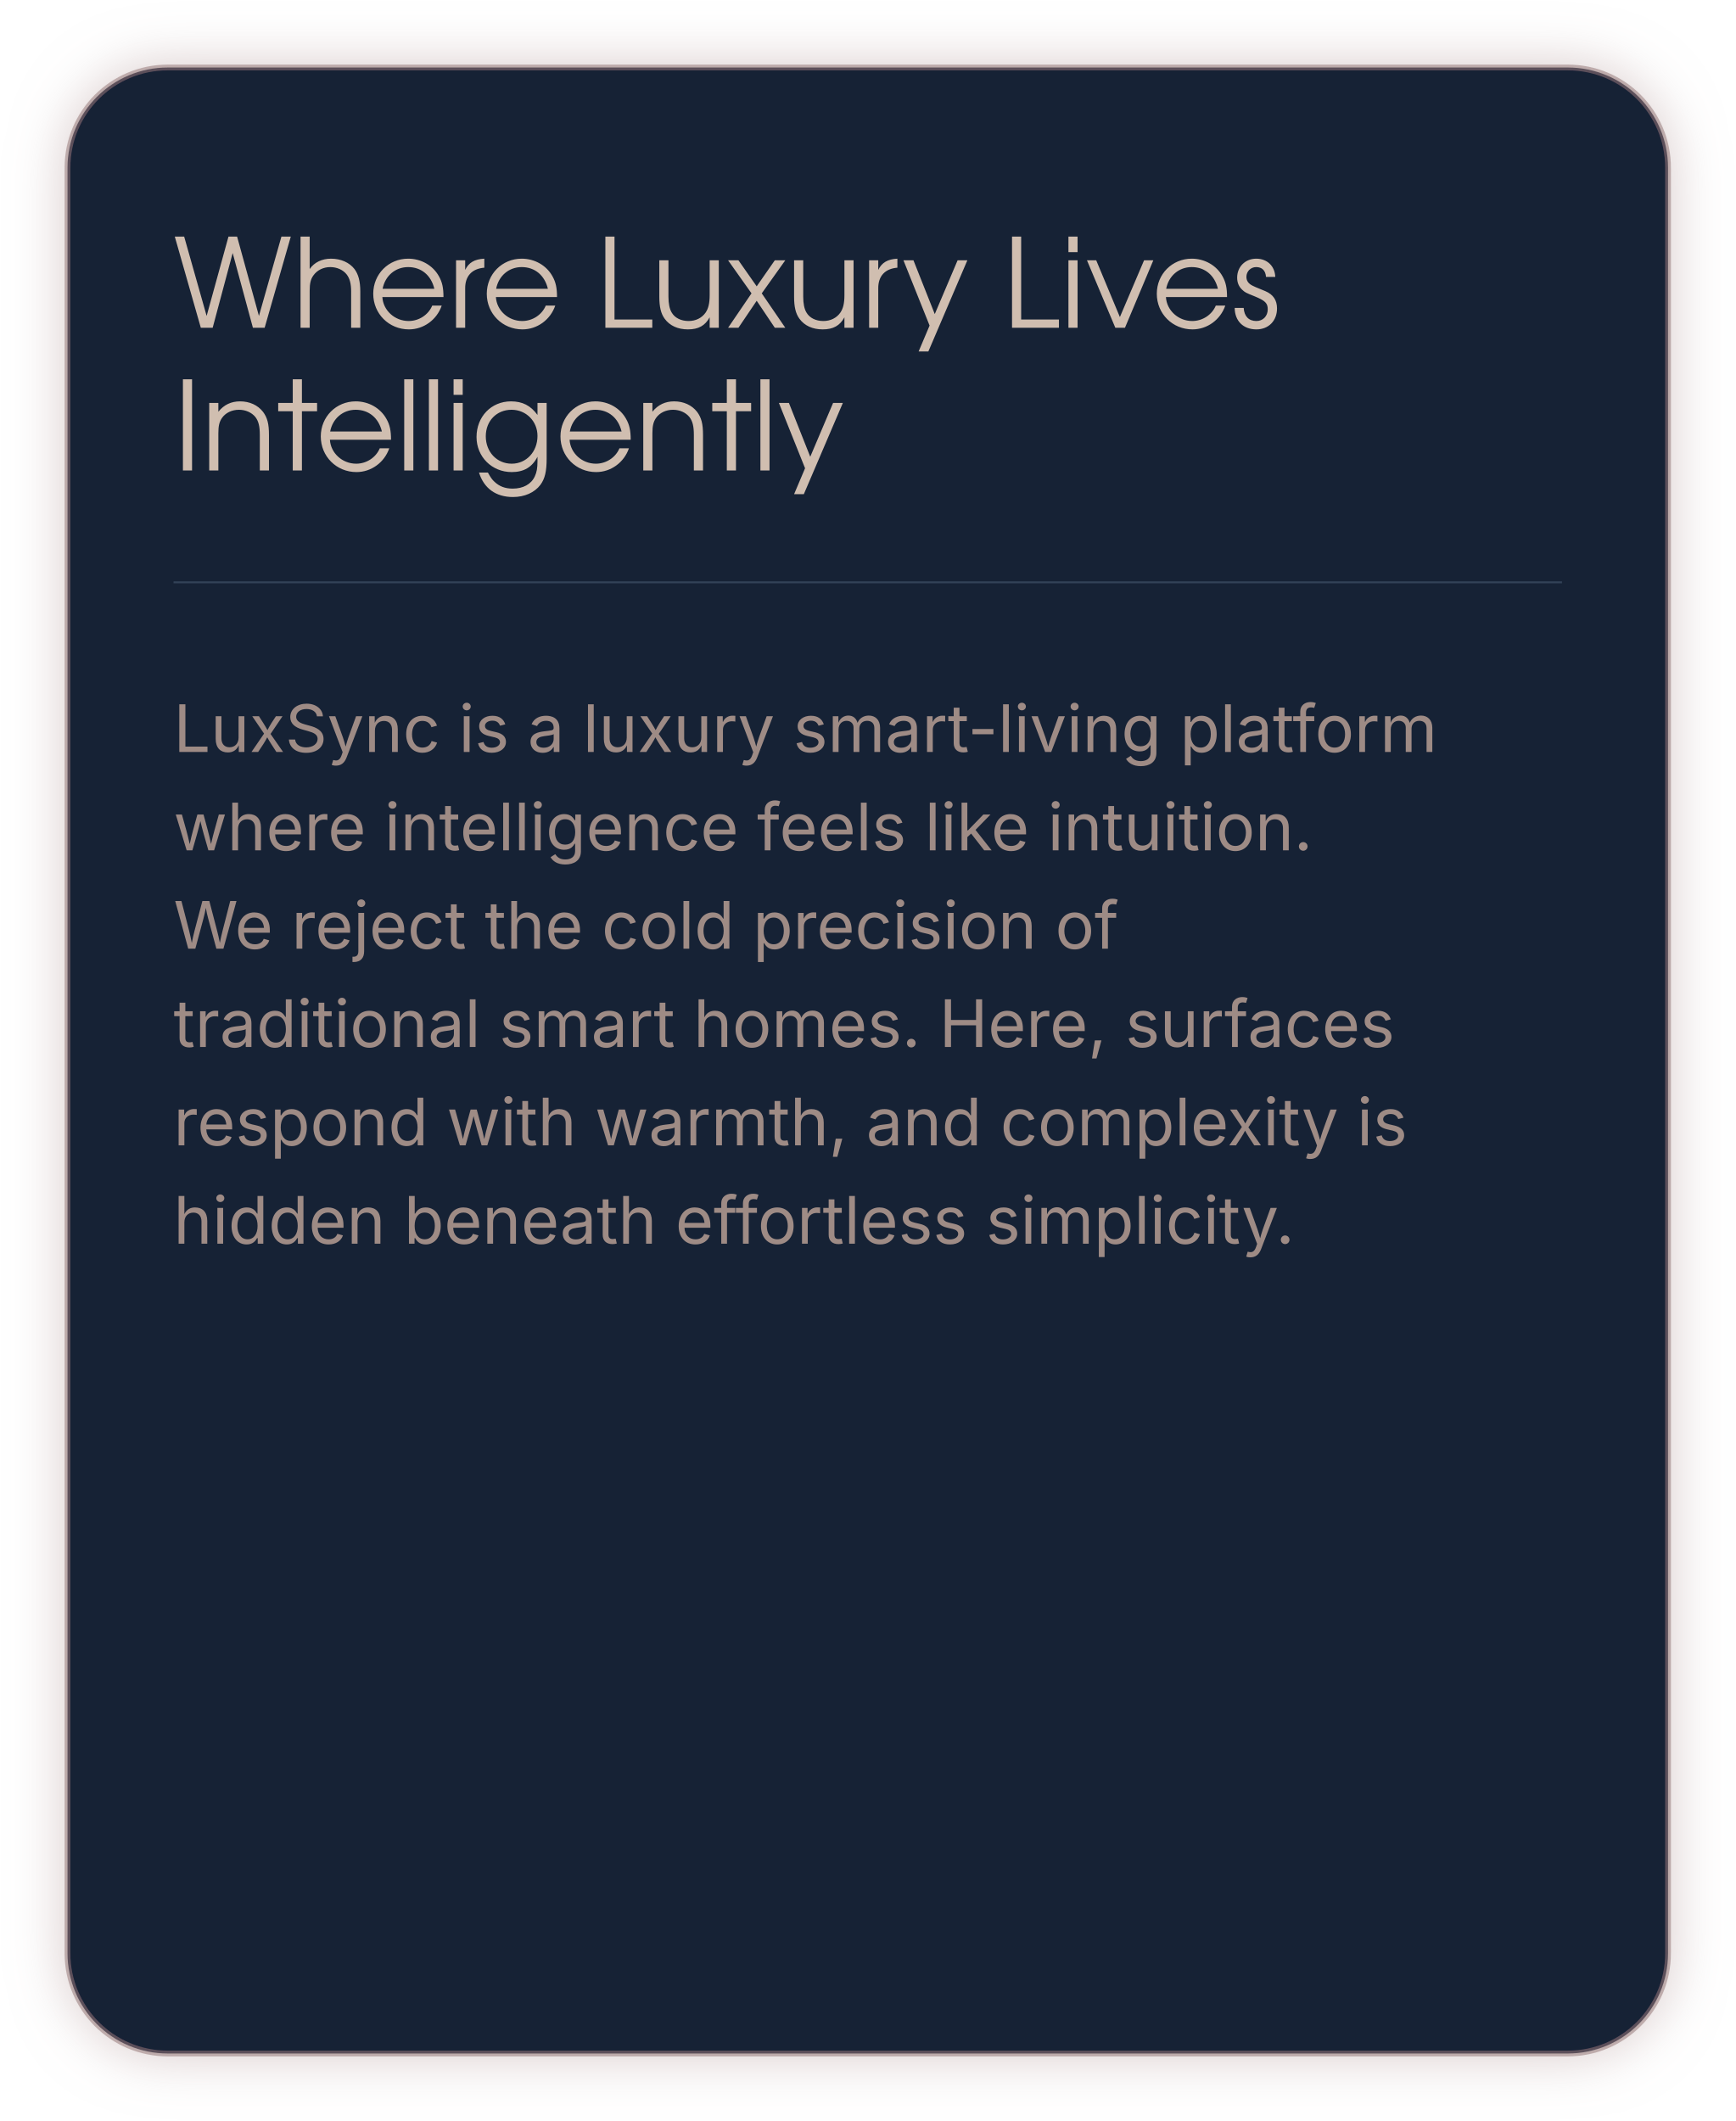
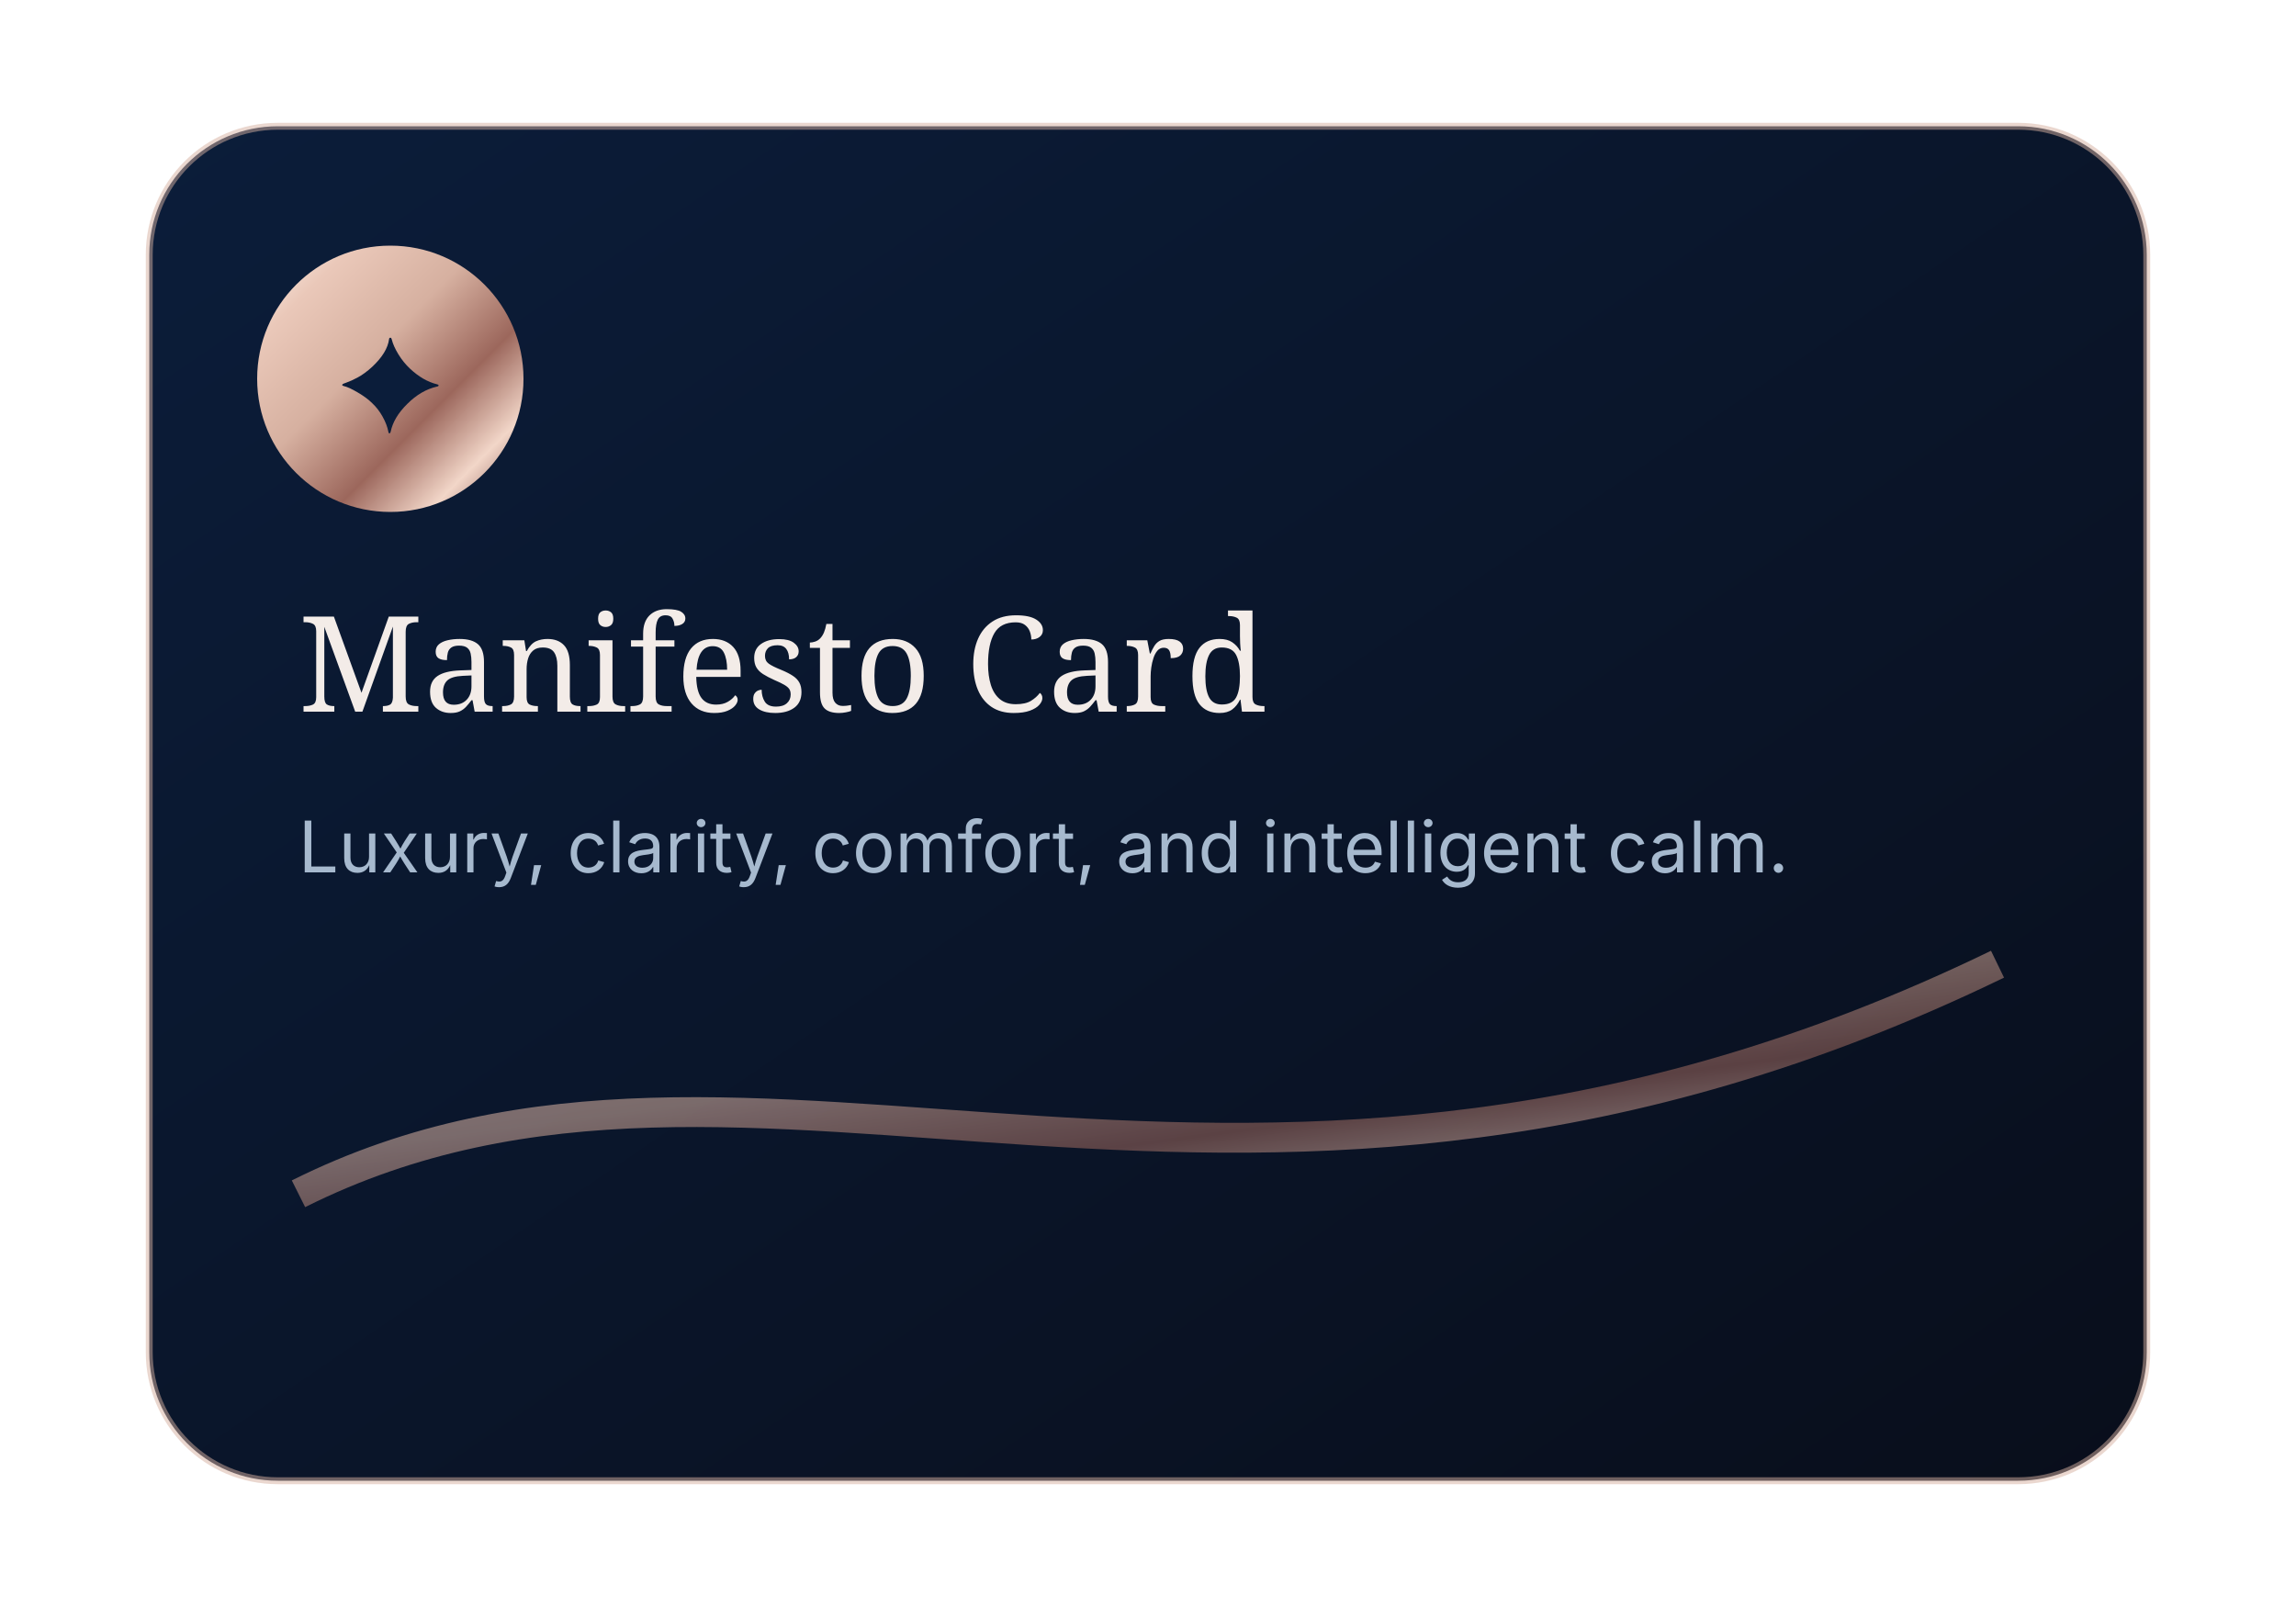
- <svg xmlns="http://www.w3.org/2000/svg" width="900" height="1100" viewBox="0 0 900 1100" role="img" aria-label="LuxSync manifesto">
+ <svg xmlns="http://www.w3.org/2000/svg" width="1000" height="700" viewBox="0 0 1000 700" role="img" aria-label="LuxSync graphic">
  <defs>
-     <linearGradient id="bg" x1="0" y1="0" x2="1" y2="1">
-       <stop stop-color="#0D1526" />
-       <stop offset="1" stop-color="#172036" />
+     <linearGradient id="n" x1="0" y1="0" x2="1" y2="1">
+       <stop stop-color="#0B1D3A" />
+       <stop offset="1" stop-color="#090E1B" />
    </linearGradient>
-     <linearGradient id="navyDrift" x1="0" y1="0" x2="0" y2="1">
-       <stop stop-color="#0D1526" />
-       <stop offset="1" stop-color="#172036" />
+     <linearGradient id="m" x1="0" y1="0" x2="1" y2="1">
+       <stop stop-color="#FFF2EA" />
+       <stop offset=".18" stop-color="#EAC8B9" />
+       <stop offset=".42" stop-color="#D6B0A0" />
+       <stop offset=".64" stop-color="#9C675C" />
+       <stop offset=".82" stop-color="#F2D6C8" />
+       <stop offset="1" stop-color="#7D4E49" />
    </linearGradient>
-     <linearGradient id="warmVeil" x1="0" y1="1" x2="0" y2="0">
-       <stop stop-color="#D0BEB0" stop-opacity=".72" />
-       <stop offset="1" stop-color="#D0BEB0" stop-opacity="0" />
+     <linearGradient id="b" x1="0" y1="0" x2="1" y2="1">
+       <stop stop-color="#F4FAFF" />
+       <stop offset=".45" stop-color="#D7E8FF" />
+       <stop offset="1" stop-color="#A6B9CE" />
    </linearGradient>
-     <linearGradient id="lavenderMist" x1="0" y1="0" x2="1" y2="1">
-       <stop stop-color="#7B96B2" stop-opacity=".55" />
-       <stop offset="1" stop-color="#7B96B2" stop-opacity="0" />
-     </linearGradient>
-     <radialGradient id="roseDrift">
-       <stop stop-color="#967878" stop-opacity=".85" />
-       <stop offset="1" stop-color="#967878" stop-opacity="0" />
+     <radialGradient id="w">
+       <stop stop-color="#F9E3D7" stop-opacity=".95" />
+       <stop offset=".45" stop-color="#E7A27D" stop-opacity=".45" />
+       <stop offset="1" stop-color="#E7A27D" stop-opacity="0" />
    </radialGradient>
-     <radialGradient id="softLight">
-       <stop stop-color="#D0BEB0" />
-       <stop offset=".32" stop-color="#967878" stop-opacity=".7" />
-       <stop offset="1" stop-color="#967878" stop-opacity="0" />
-     </radialGradient>
-     <filter id="roseGlow" x="-80%" y="-80%" width="260%" height="260%">
-       <feGaussianBlur stdDeviation="14" result="b" />
-       <feColorMatrix in="b" values="0 0 0 0 .588 0 0 0 0 .471 0 0 0 0 .471 0 0 0 .75 0" />
+     <filter id="g" x="-70%" y="-70%" width="240%" height="240%">
+       <feGaussianBlur stdDeviation="13" result="q" />
      <feMerge>
-         <feMergeNode />
+         <feMergeNode in="q" />
        <feMergeNode in="SourceGraphic" />
      </feMerge>
    </filter>
-     <filter id="steelGlow" x="-80%" y="-80%" width="260%" height="260%">
-       <feGaussianBlur stdDeviation="10" result="b" />
-       <feColorMatrix in="b" values="0 0 0 0 .482 0 0 0 0 .588 0 0 0 0 .698 0 0 0 .7 0" />
-       <feMerge>
-         <feMergeNode />
-         <feMergeNode in="SourceGraphic" />
-       </feMerge>
-     </filter>
-     <filter id="shadow" x="-30%" y="-30%" width="160%" height="160%">
-       <feDropShadow dx="0" dy="14" stdDeviation="18" flood-color="#0D1526" flood-opacity=".6" />
-     </filter>
-     <filter id="suedeNoise" x="0" y="0" width="100%" height="100%">
-       <feTurbulence baseFrequency=".7" numOctaves="4" seed="23" type="fractalNoise" result="n" />
-       <feColorMatrix in="n" type="saturate" values="0" result="g" />
-       <feComponentTransfer in="g">
-         <feFuncA type="table" tableValues="0 .15" />
-       </feComponentTransfer>
-       <feBlend in="SourceGraphic" mode="soft-light" />
-     </filter>
-     <style>
-       .display{font-family:'Manrope','URW Gothic','DejaVu Sans',sans-serif}
-       .body{font-family:Inter,'DejaVu Sans',sans-serif}
-       .mono{font-family:Consolas,'DejaVu Sans Mono',monospace}
-       .line{fill:none;stroke:#967878;stroke-width:18;stroke-linecap:round;stroke-linejoin:round}
-       .line2{fill:none;stroke:#D0BEB0;stroke-width:12;stroke-linecap:round;stroke-linejoin:round}
-       .soft{fill:#172036;stroke:#967878;stroke-opacity:.55;stroke-width:3}
-     </style>
  </defs>
-   <rect x="35" y="35" width="830" height="1030" rx="52" fill="#172036" stroke="#967878" stroke-opacity=".55" stroke-width="3" filter="url(#roseGlow)" />
-   <text x="90" y="170" class="display" font-size="64" fill="#D0BEB0">Where Luxury Lives</text>
-   <text x="90" y="244" class="display" font-size="64" fill="#D0BEB0">Intelligently</text>
-   <line x1="90" y1="302" x2="810" y2="302" stroke="#7B96B2" opacity=".28" />
-   <text x="90" y="390" class="body" font-size="34" fill="#9E8B85" text-anchor="start" font-weight="400">LuxSync is a luxury smart-living platform</text>
-   <text x="90" y="441" class="body" font-size="34" fill="#9E8B85" text-anchor="start" font-weight="400">where intelligence feels like intuition.</text>
-   <text x="90" y="492" class="body" font-size="34" fill="#9E8B85" text-anchor="start" font-weight="400">We reject the cold precision of</text>
-   <text x="90" y="543" class="body" font-size="34" fill="#9E8B85" text-anchor="start" font-weight="400">traditional smart homes. Here, surfaces</text>
-   <text x="90" y="594" class="body" font-size="34" fill="#9E8B85" text-anchor="start" font-weight="400">respond with warmth, and complexity is</text>
-   <text x="90" y="645" class="body" font-size="34" fill="#9E8B85" text-anchor="start" font-weight="400">hidden beneath effortless simplicity.</text>
+   <rect x="65" y="55" width="870" height="590" rx="56" fill="url(#n)" stroke="#D6B0A0" stroke-opacity=".5" stroke-width="3" />
+   <circle cx="170" cy="165" r="58" fill="url(#m)" />
+   <text x="170" y="188" text-anchor="middle" font-family="Bodoni Moda,Bodoni MT,Didot,Georgia,serif" font-size="58" fill="#0B1D3A">✦</text>
+   <text x="130" y="310" font-family="Bodoni Moda,Bodoni MT,Didot,Georgia,serif" font-size="58" fill="#F3ECE8">Manifesto Card</text>
+   <text x="130" y="380" font-family="Candara,Inter,Segoe UI,Arial,sans-serif" font-size="31" fill="#A6B9CE">Luxury, clarity, comfort, and intelligent calm.</text>
+   <path d="M130 520C330 420 540 580 870 420" fill="none" stroke="url(#m)" stroke-width="13" opacity=".55" />
</svg>
